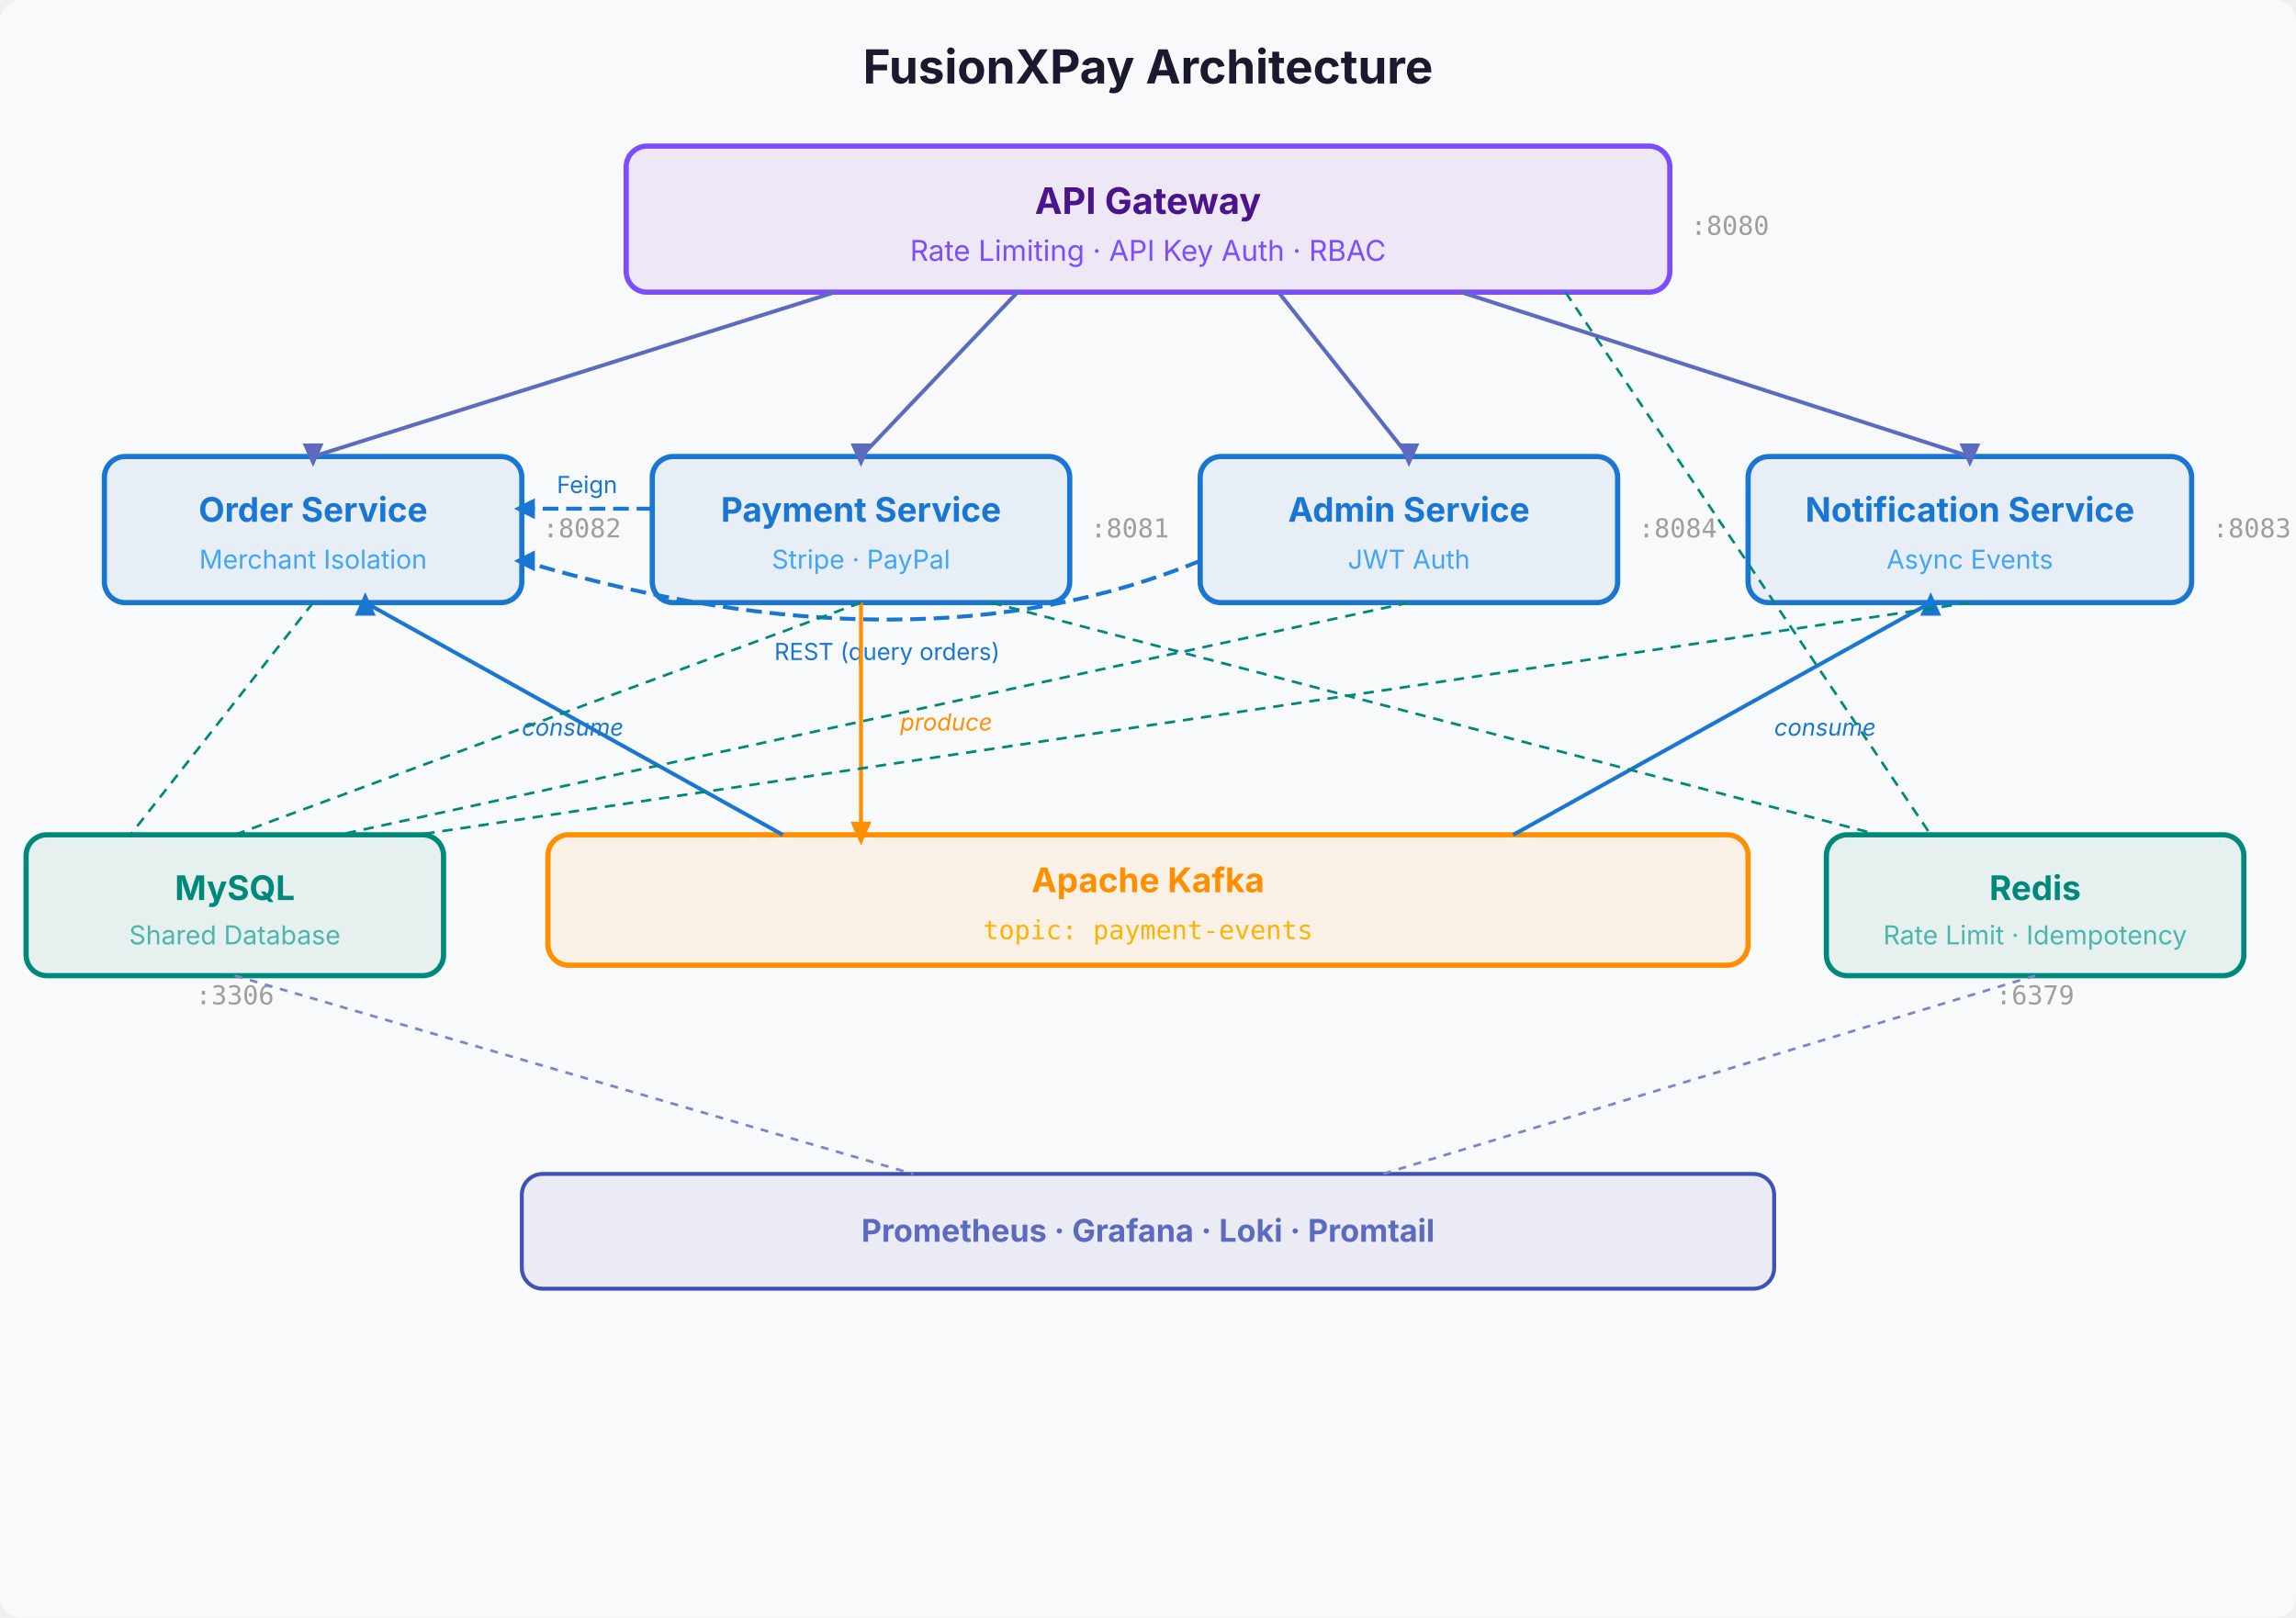
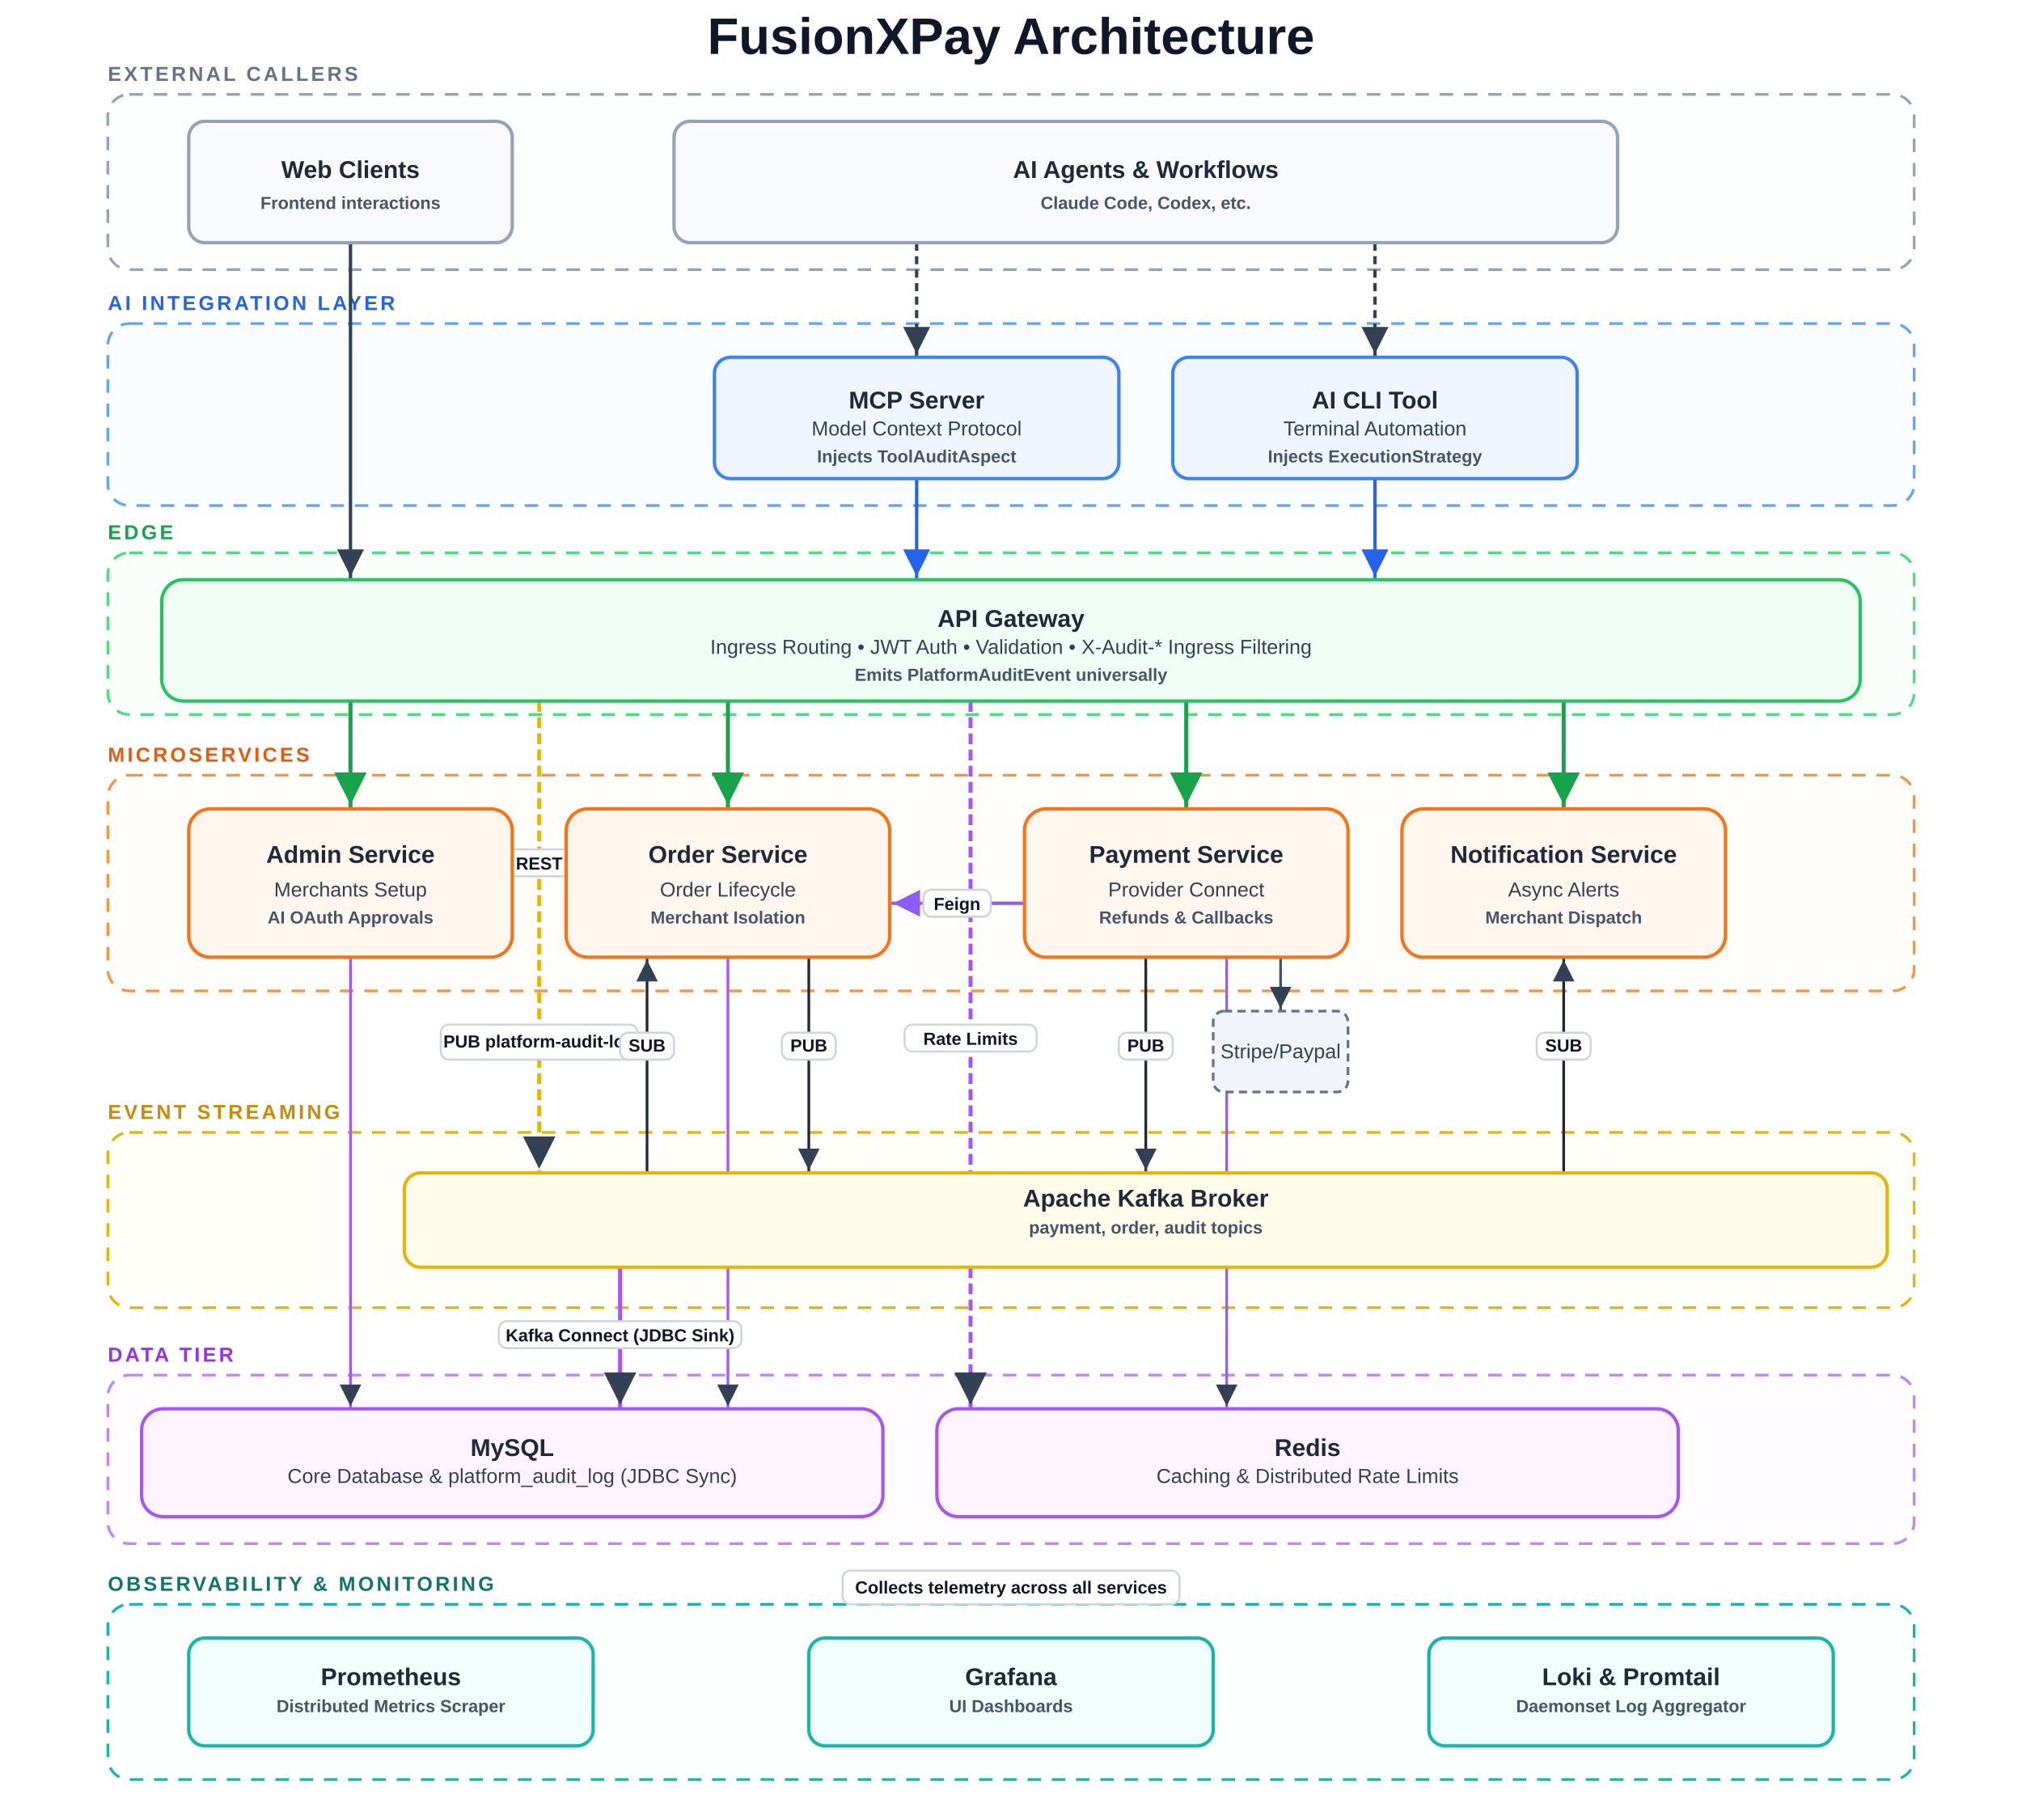
- <svg xmlns="http://www.w3.org/2000/svg" width="880" height="620" version="1.1">
-   <rect width="880" height="620" fill="#f8f9fa" rx="8" />
-   <text x="440" y="32" font-family="Inter, Arial, sans-serif" font-size="18" text-anchor="middle" font-weight="bold" fill="#1a1a2e">FusionXPay Architecture</text>
-   <rect x="240" y="56" width="400" height="56" rx="8" fill="#ede7f6" stroke="#7c4dff" stroke-width="2" />
-   <text x="440" y="82" font-family="Inter, Arial, sans-serif" font-size="14" text-anchor="middle" font-weight="bold" fill="#4a148c">API Gateway</text>
-   <text x="440" y="100" font-family="Inter, Arial, sans-serif" font-size="11" text-anchor="middle" fill="#7c4dff">Rate Limiting  ·  API Key Auth  ·  RBAC</text>
-   <text x="648" y="90" font-family="monospace" font-size="10" fill="#9e9e9e">:8080</text>
-   <rect x="40" y="175" width="160" height="56" rx="8" fill="rgba(25,118,210,0.08)" stroke="#1976d2" stroke-width="2" />
-   <text x="120" y="200" font-family="Inter, Arial, sans-serif" font-size="13" text-anchor="middle" font-weight="bold" fill="#1976d2">Order Service</text>
-   <text x="120" y="218" font-family="Inter, Arial, sans-serif" font-size="10" text-anchor="middle" fill="#42a5f5">Merchant Isolation</text>
-   <text x="208" y="206" font-family="monospace" font-size="10" fill="#9e9e9e">:8082</text>
-   <rect x="250" y="175" width="160" height="56" rx="8" fill="rgba(25,118,210,0.08)" stroke="#1976d2" stroke-width="2" />
-   <text x="330" y="200" font-family="Inter, Arial, sans-serif" font-size="13" text-anchor="middle" font-weight="bold" fill="#1976d2">Payment Service</text>
-   <text x="330" y="218" font-family="Inter, Arial, sans-serif" font-size="10" text-anchor="middle" fill="#42a5f5">Stripe · PayPal</text>
-   <text x="418" y="206" font-family="monospace" font-size="10" fill="#9e9e9e">:8081</text>
-   <rect x="460" y="175" width="160" height="56" rx="8" fill="rgba(25,118,210,0.08)" stroke="#1976d2" stroke-width="2" />
-   <text x="540" y="200" font-family="Inter, Arial, sans-serif" font-size="13" text-anchor="middle" font-weight="bold" fill="#1976d2">Admin Service</text>
-   <text x="540" y="218" font-family="Inter, Arial, sans-serif" font-size="10" text-anchor="middle" fill="#42a5f5">JWT Auth</text>
-   <text x="628" y="206" font-family="monospace" font-size="10" fill="#9e9e9e">:8084</text>
-   <rect x="670" y="175" width="170" height="56" rx="8" fill="rgba(25,118,210,0.08)" stroke="#1976d2" stroke-width="2" />
-   <text x="755" y="200" font-family="Inter, Arial, sans-serif" font-size="13" text-anchor="middle" font-weight="bold" fill="#1976d2">Notification Service</text>
-   <text x="755" y="218" font-family="Inter, Arial, sans-serif" font-size="10" text-anchor="middle" fill="#42a5f5">Async Events</text>
-   <text x="848" y="206" font-family="monospace" font-size="10" fill="#9e9e9e">:8083</text>
-   <line x1="320" y1="112" x2="120" y2="175" stroke="#5c6bc0" stroke-width="1.5" />
-   <polygon points="124,170 116,170 120,179" fill="#5c6bc0" />
-   <line x1="390" y1="112" x2="330" y2="175" stroke="#5c6bc0" stroke-width="1.5" />
-   <polygon points="334,170 326,170 330,179" fill="#5c6bc0" />
-   <line x1="490" y1="112" x2="540" y2="175" stroke="#5c6bc0" stroke-width="1.5" />
-   <polygon points="544,170 536,170 540,179" fill="#5c6bc0" />
-   <line x1="560" y1="112" x2="755" y2="175" stroke="#5c6bc0" stroke-width="1.5" />
-   <polygon points="759,170 751,170 755,179" fill="#5c6bc0" />
-   <line x1="250" y1="195" x2="200" y2="195" stroke="#1976d2" stroke-width="1.5" stroke-dasharray="6,3" />
-   <polygon points="205,191 197,195 205,199" fill="#1976d2" />
-   <text x="225" y="189" font-family="Inter, Arial, sans-serif" font-size="9" text-anchor="middle" fill="#1976d2">Feign</text>
-   <path d="M 460,215 Q 350,260 200,215" stroke="#1976d2" stroke-width="1.5" stroke-dasharray="6,3" fill="none" />
-   <polygon points="205,211 197,215 205,219" fill="#1976d2" />
-   <text x="340" y="253" font-family="Inter, Arial, sans-serif" font-size="9" text-anchor="middle" fill="#1976d2">REST (query orders)</text>
-   <rect x="10" y="320" width="160" height="54" rx="8" fill="rgba(0,137,123,0.08)" stroke="#00897b" stroke-width="2" />
-   <text x="90" y="345" font-family="Inter, Arial, sans-serif" font-size="13" text-anchor="middle" font-weight="bold" fill="#00897b">MySQL</text>
-   <text x="90" y="362" font-family="Inter, Arial, sans-serif" font-size="10" text-anchor="middle" fill="#4db6ac">Shared Database</text>
-   <text x="90" y="385" font-family="monospace" font-size="10" fill="#9e9e9e" text-anchor="middle">:3306</text>
-   <rect x="210" y="320" width="460" height="50" rx="8" fill="rgba(255,143,0,0.08)" stroke="#ff8f00" stroke-width="2" />
-   <text x="440" y="342" font-family="Inter, Arial, sans-serif" font-size="13" text-anchor="middle" font-weight="bold" fill="#ff8f00">Apache Kafka</text>
-   <text x="440" y="360" font-family="monospace" font-size="10" text-anchor="middle" fill="#ffb300">topic: payment-events</text>
-   <rect x="700" y="320" width="160" height="54" rx="8" fill="rgba(0,137,123,0.08)" stroke="#00897b" stroke-width="2" />
-   <text x="780" y="345" font-family="Inter, Arial, sans-serif" font-size="13" text-anchor="middle" font-weight="bold" fill="#00897b">Redis</text>
-   <text x="780" y="362" font-family="Inter, Arial, sans-serif" font-size="10" text-anchor="middle" fill="#4db6ac">Rate Limit · Idempotency</text>
-   <text x="780" y="385" font-family="monospace" font-size="10" fill="#9e9e9e" text-anchor="middle">:6379</text>
-   <line x1="330" y1="231" x2="330" y2="320" stroke="#ff8f00" stroke-width="1.5" />
-   <polygon points="326,315 334,315 330,324" fill="#ff8f00" />
-   <text x="345" y="280" font-family="Inter, Arial, sans-serif" font-size="9" fill="#ff8f00" font-style="italic">produce</text>
-   <line x1="300" y1="320" x2="140" y2="231" stroke="#1976d2" stroke-width="1.5" />
-   <polygon points="144,236 136,236 140,227" fill="#1976d2" />
-   <text x="200" y="282" font-family="Inter, Arial, sans-serif" font-size="9" fill="#1976d2" font-style="italic">consume</text>
-   <line x1="580" y1="320" x2="740" y2="231" stroke="#1976d2" stroke-width="1.5" />
-   <polygon points="744,236 736,236 740,227" fill="#1976d2" />
-   <text x="680" y="282" font-family="Inter, Arial, sans-serif" font-size="9" fill="#1976d2" font-style="italic">consume</text>
-   <line x1="120" y1="231" x2="50" y2="320" stroke="#00897b" stroke-width="1" stroke-dasharray="4,3" />
-   <line x1="330" y1="231" x2="90" y2="320" stroke="#00897b" stroke-width="1" stroke-dasharray="4,3" />
-   <line x1="540" y1="231" x2="130" y2="320" stroke="#00897b" stroke-width="1" stroke-dasharray="4,3" />
-   <line x1="755" y1="231" x2="160" y2="320" stroke="#00897b" stroke-width="1" stroke-dasharray="4,3" />
-   <line x1="600" y1="112" x2="740" y2="320" stroke="#00897b" stroke-width="1" stroke-dasharray="4,3" />
-   <line x1="380" y1="231" x2="720" y2="320" stroke="#00897b" stroke-width="1" stroke-dasharray="4,3" />
-   <rect x="200" y="450" width="480" height="44" rx="8" fill="rgba(63,81,181,0.08)" stroke="#3f51b5" stroke-width="1.5" />
-   <text x="440" y="476" font-family="Inter, Arial, sans-serif" font-size="12" text-anchor="middle" font-weight="bold" fill="#5c6bc0">Prometheus  ·  Grafana  ·  Loki  ·  Promtail</text>
-   <line x1="90" y1="374" x2="350" y2="450" stroke="#7986cb" stroke-width="1" stroke-dasharray="3,3" />
-   <line x1="780" y1="374" x2="530" y2="450" stroke="#7986cb" stroke-width="1" stroke-dasharray="3,3" />
+ <svg xmlns="http://www.w3.org/2000/svg" width="1500" height="1350" viewBox="0 0 1500 1350">
+   <defs>
+     <style>
+       .title { font: 700 38px 'Segoe UI', Arial, sans-serif; fill: #0f172a; }
+       .box-title { font: 700 18px 'Segoe UI', Arial, sans-serif; fill: #1e293b; }
+       .box-text { font: 500 15px 'Segoe UI', Arial, sans-serif; fill: #334155; }
+       .box-tiny { font: 600 13px 'Segoe UI', Arial, sans-serif; fill: #475569; }
+       .path-label { font: 600 13px 'Segoe UI', Arial, sans-serif; fill: #0f172a; }
+       .group-label { font: 700 15px 'Segoe UI', Arial, sans-serif; letter-spacing: 2px; }
+       
+       .box-external { fill: #f8fafc; stroke: #94a3b8; stroke-width: 2.5px; }
+       .box-ai { fill: #eff6ff; stroke: #3b82f6; stroke-width: 2.5px; }
+       .box-gateway { fill: #f0fdf4; stroke: #22c55e; stroke-width: 2.5px; }
+       .box-service { fill: #fff7ed; stroke: #f97316; stroke-width: 2.5px; }
+       .box-db { fill: #fdf4ff; stroke: #a855f7; stroke-width: 2.5px; }
+       .box-queue { fill: #fefce8; stroke: #eab308; stroke-width: 2.5px; }
+       .box-monitor { fill: #f0fdfa; stroke: #14b8a6; stroke-width: 2.5px; }
+       .box-external-api { fill: #f1f5f9; stroke: #64748b; stroke-width: 2px; stroke-dasharray: 6 4; }
+       .badge { fill: #ffffff; stroke: #cbd5e1; stroke-width: 1.5px; }
+     </style>
+     <marker id="arrow-solid" markerWidth="10" markerHeight="10" refX="9" refY="5" orient="auto" markerUnits="strokeWidth">
+       <path d="M0,1 L8,5 L0,9 z" fill="#334155" />
+     </marker>
+     <marker id="arrow-blue" markerWidth="10" markerHeight="10" refX="9" refY="5" orient="auto" markerUnits="strokeWidth">
+       <path d="M0,1 L8,5 L0,9 z" fill="#2563eb" />
+     </marker>
+     <marker id="arrow-green" markerWidth="10" markerHeight="10" refX="9" refY="5" orient="auto" markerUnits="strokeWidth">
+       <path d="M0,1 L8,5 L0,9 z" fill="#16a34a" />
+     </marker>
+     <marker id="arrow-orange" markerWidth="10" markerHeight="10" refX="9" refY="5" orient="auto" markerUnits="strokeWidth">
+       <path d="M0,1 L8,5 L0,9 z" fill="#ea580c" />
+     </marker>
+     <marker id="arrow-teal" markerWidth="10" markerHeight="10" refX="9" refY="5" orient="auto" markerUnits="strokeWidth">
+       <path d="M0,1 L8,5 L0,9 z" fill="#14b8a6" />
+     </marker>
+     <marker id="arrow-purple" markerWidth="10" markerHeight="10" refX="9" refY="5" orient="auto" markerUnits="strokeWidth">
+       <path d="M0,1 L8,5 L0,9 z" fill="#8b5cf6" />
+     </marker>
+   </defs>
+   <rect width="1500" height="1350" fill="#ffffff" />
+   <text x="750" y="40" text-anchor="middle" class="title">FusionXPay Architecture</text>
+   <text x="80" y="60" text-anchor="start" class="group-label" fill="#64748b">EXTERNAL CALLERS</text>
+   <text x="80" y="230" text-anchor="start" class="group-label" fill="#2563eb">AI INTEGRATION LAYER</text>
+   <text x="80" y="400" text-anchor="start" class="group-label" fill="#16a34a">EDGE</text>
+   <text x="80" y="565" text-anchor="start" class="group-label" fill="#ea580c">MICROSERVICES</text>
+   <text x="80" y="830" text-anchor="start" class="group-label" fill="#ca8a04">EVENT STREAMING</text>
+   <text x="80" y="1010" text-anchor="start" class="group-label" fill="#9333ea">DATA TIER</text>
+   <text x="80" y="1180" text-anchor="start" class="group-label" fill="#0f766e">OBSERVABILITY &amp; MONITORING</text>
+   <rect x="80" y="70" width="1340" height="130" rx="16" fill="#f8fafc" fill-opacity="0.3" stroke="#94a3b8" stroke-width="2" stroke-dasharray="10 8" />
+   <rect x="80" y="240" width="1340" height="135" rx="16" fill="#eff6ff" fill-opacity="0.3" stroke="#60a5fa" stroke-width="2" stroke-dasharray="10 8" />
+   <rect x="80" y="410" width="1340" height="120" rx="16" fill="#f0fdf4" fill-opacity="0.4" stroke="#4ade80" stroke-width="2" stroke-dasharray="10 8" />
+   <rect x="80" y="575" width="1340" height="160" rx="16" fill="#fff7ed" fill-opacity="0.3" stroke="#fb923c" stroke-width="2" stroke-dasharray="10 8" />
+   <rect x="80" y="840" width="1340" height="130" rx="16" fill="#fefce8" fill-opacity="0.3" stroke="#eab308" stroke-width="2" stroke-dasharray="10 8" />
+   <rect x="80" y="1020" width="1340" height="125" rx="16" fill="#fdf4ff" fill-opacity="0.3" stroke="#c084fc" stroke-width="2" stroke-dasharray="10 8" />
+   <rect x="80" y="1190" width="1340" height="130" rx="16" fill="#f0fdfa" fill-opacity="0.3" stroke="#14b8a6" stroke-width="2" stroke-dasharray="10 8" />
+   <path d="M260 180 L260 430" stroke="#334155" stroke-width="2.5" fill="none" marker-end="url(#arrow-solid)" />
+   <path d="M680 180 L680 265" stroke="#334155" stroke-width="2.5" stroke-dasharray="6 4" fill="none" marker-end="url(#arrow-solid)" />
+   <path d="M1020 180 L1020 265" stroke="#334155" stroke-width="2.5" stroke-dasharray="6 4" fill="none" marker-end="url(#arrow-solid)" />
+   <path d="M680 355 L680 430" stroke="#2563eb" stroke-width="2.5" fill="none" marker-end="url(#arrow-blue)" />
+   <path d="M1020 355 L1020 430" stroke="#2563eb" stroke-width="2.5" fill="none" marker-end="url(#arrow-blue)" />
+   <path d="M260 520 L260 600" stroke="#16a34a" stroke-width="3" fill="none" marker-end="url(#arrow-green)" />
+   <path d="M540 520 L540 600" stroke="#16a34a" stroke-width="3" fill="none" marker-end="url(#arrow-green)" />
+   <path d="M880 520 L880 600" stroke="#16a34a" stroke-width="3" fill="none" marker-end="url(#arrow-green)" />
+   <path d="M1160 520 L1160 600" stroke="#16a34a" stroke-width="3" fill="none" marker-end="url(#arrow-green)" />
+   <path d="M400 520 L400 870" stroke="#eab308" stroke-width="3" fill="none" stroke-dasharray="8 4" marker-end="url(#arrow-solid)" />
+   <path d="M720 520 L720 1045" stroke="#a855f7" stroke-width="3" fill="none" stroke-dasharray="8 4" marker-end="url(#arrow-solid)" />
+   <path d="M380 640 L420 640" stroke="#8b5cf6" stroke-width="2.5" fill="none" marker-end="url(#arrow-purple)" />
+   <path d="M760 670 L660 670" stroke="#8b5cf6" stroke-width="2.5" fill="none" marker-end="url(#arrow-purple)" />
+   <path d="M260 710 L260 1045" stroke="#a855f7" stroke-width="2" fill="none" marker-end="url(#arrow-solid)" />
+   <path d="M540 710 L540 1045" stroke="#a855f7" stroke-width="2" fill="none" marker-end="url(#arrow-solid)" />
+   <path d="M910 710 L910 1045" stroke="#a855f7" stroke-width="2" fill="none" marker-end="url(#arrow-solid)" />
+   <path d="M950 710 L950 750" stroke="#475569" stroke-width="2" fill="none" marker-end="url(#arrow-solid)" />
+   <path d="M480 870 L480 710" stroke="#1e293b" stroke-width="2" fill="none" marker-end="url(#arrow-solid)" />
+   <path d="M600 710 L600 870" stroke="#1e293b" stroke-width="2" fill="none" marker-end="url(#arrow-solid)" />
+   <path d="M850 710 L850 870" stroke="#1e293b" stroke-width="2" fill="none" marker-end="url(#arrow-solid)" />
+   <path d="M1160 870 L1160 710" stroke="#1e293b" stroke-width="2" fill="none" marker-end="url(#arrow-solid)" />
+   <path d="M460 940 L460 1045" stroke="#a855f7" stroke-width="3" fill="none" marker-end="url(#arrow-solid)" />
+   <rect x="327" y="760" width="146" height="26" class="badge" rx="6" />
+   <text x="400" y="777" text-anchor="middle" class="path-label" fill="#ca8a04">PUB platform-audit-log</text>
+   <rect x="671" y="760" width="98" height="20" class="badge" rx="6" />
+   <text x="720" y="775" text-anchor="middle" class="path-label" fill="#9333ea">Rate Limits</text>
+   <rect x="375" y="630" width="50" height="20" class="badge" rx="6" />
+   <text x="400" y="645" text-anchor="middle" class="path-label" fill="#7c3aed">REST</text>
+   <rect x="685" y="660" width="50" height="20" class="badge" rx="6" />
+   <text x="710" y="675" text-anchor="middle" class="path-label" fill="#7c3aed">Feign</text>
+   <rect x="370" y="980" width="180" height="20" class="badge" rx="6" />
+   <text x="460" y="995" text-anchor="middle" class="path-label" fill="#a855f7">Kafka Connect (JDBC Sink)</text>
+   <rect x="625" y="1165" width="250" height="25" class="badge" rx="6" />
+   <text x="750" y="1182" text-anchor="middle" class="path-label" fill="#0f766e">Collects telemetry across all services</text>
+   <rect x="460" y="766" width="40" height="20" class="badge" rx="6" />
+   <text x="480" y="780" text-anchor="middle" class="path-label">SUB</text>
+   <rect x="580" y="766" width="40" height="20" class="badge" rx="6" />
+   <text x="600" y="780" text-anchor="middle" class="path-label">PUB</text>
+   <rect x="830" y="766" width="40" height="20" class="badge" rx="6" />
+   <text x="850" y="780" text-anchor="middle" class="path-label">PUB</text>
+   <rect x="1140" y="766" width="40" height="20" class="badge" rx="6" />
+   <text x="1160" y="780" text-anchor="middle" class="path-label">SUB</text>
+   <rect x="140" y="90" width="240" height="90" rx="12" class="box-external" />
+   <text x="260" y="132" text-anchor="middle" class="box-title">Web Clients</text>
+   <text x="260" y="155" text-anchor="middle" class="box-tiny">Frontend interactions</text>
+   <rect x="500" y="90" width="700" height="90" rx="12" class="box-external" />
+   <text x="850" y="132" text-anchor="middle" class="box-title">AI Agents &amp; Workflows</text>
+   <text x="850" y="155" text-anchor="middle" class="box-tiny">Claude Code, Codex, etc.</text>
+   <rect x="530" y="265" width="300" height="90" rx="12" class="box-ai" />
+   <text x="680" y="303" text-anchor="middle" class="box-title" fill="#1e3a8a">MCP Server</text>
+   <text x="680" y="323" text-anchor="middle" class="box-text">Model Context Protocol</text>
+   <text x="680" y="343" text-anchor="middle" class="box-tiny">Injects ToolAuditAspect</text>
+   <rect x="870" y="265" width="300" height="90" rx="12" class="box-ai" />
+   <text x="1020" y="303" text-anchor="middle" class="box-title" fill="#1e3a8a">AI CLI Tool</text>
+   <text x="1020" y="323" text-anchor="middle" class="box-text">Terminal Automation</text>
+   <text x="1020" y="343" text-anchor="middle" class="box-tiny">Injects ExecutionStrategy</text>
+   <rect x="120" y="430" width="1260" height="90" rx="16" class="box-gateway" />
+   <text x="750" y="465" text-anchor="middle" class="box-title" fill="#14532d">API Gateway</text>
+   <text x="750" y="485" text-anchor="middle" class="box-text">Ingress Routing • JWT Auth • Validation • X-Audit-* Ingress Filtering</text>
+   <text x="750" y="505" text-anchor="middle" class="box-tiny">Emits PlatformAuditEvent universally</text>
+   <rect x="140" y="600" width="240" height="110" rx="16" class="box-service" />
+   <text x="260" y="640" text-anchor="middle" class="box-title">Admin Service</text>
+   <text x="260" y="665" text-anchor="middle" class="box-text">Merchants Setup</text>
+   <text x="260" y="685" text-anchor="middle" class="box-tiny">AI OAuth Approvals</text>
+   <rect x="420" y="600" width="240" height="110" rx="16" class="box-service" />
+   <text x="540" y="640" text-anchor="middle" class="box-title">Order Service</text>
+   <text x="540" y="665" text-anchor="middle" class="box-text">Order Lifecycle</text>
+   <text x="540" y="685" text-anchor="middle" class="box-tiny">Merchant Isolation</text>
+   <rect x="760" y="600" width="240" height="110" rx="16" class="box-service" />
+   <text x="880" y="640" text-anchor="middle" class="box-title">Payment Service</text>
+   <text x="880" y="665" text-anchor="middle" class="box-text">Provider Connect</text>
+   <text x="880" y="685" text-anchor="middle" class="box-tiny">Refunds &amp; Callbacks</text>
+   <rect x="1040" y="600" width="240" height="110" rx="16" class="box-service" />
+   <text x="1160" y="640" text-anchor="middle" class="box-title">Notification Service</text>
+   <text x="1160" y="665" text-anchor="middle" class="box-text">Async Alerts</text>
+   <text x="1160" y="685" text-anchor="middle" class="box-tiny">Merchant Dispatch</text>
+   <rect x="900" y="750" width="100" height="60" rx="8" class="box-external-api" />
+   <text x="950" y="785" text-anchor="middle" class="box-text">Stripe/Paypal</text>
+   <rect x="300" y="870" width="1100" height="70" rx="12" class="box-queue" />
+   <rect x="710" y="875" width="280" height="40" fill="#fefce8" />
+   <text x="850" y="895" text-anchor="middle" class="box-title" fill="#a16207">Apache Kafka Broker</text>
+   <text x="850" y="915" text-anchor="middle" class="box-tiny" fill="#a16207">payment, order, audit topics</text>
+   <rect x="105" y="1045" width="550" height="80" rx="16" class="box-db" />
+   <text x="380" y="1080" text-anchor="middle" class="box-title" fill="#6b21a8">MySQL</text>
+   <text x="380" y="1100" text-anchor="middle" class="box-text" fill="#6b21a8">Core Database &amp; platform_audit_log (JDBC Sync)</text>
+   <rect x="695" y="1045" width="550" height="80" rx="16" class="box-db" />
+   <text x="970" y="1080" text-anchor="middle" class="box-title" fill="#6b21a8">Redis</text>
+   <text x="970" y="1100" text-anchor="middle" class="box-text" fill="#6b21a8">Caching &amp; Distributed Rate Limits</text>
+   <rect x="140" y="1215" width="300" height="80" rx="12" class="box-monitor" />
+   <text x="290" y="1250" text-anchor="middle" class="box-title" fill="#0f766e">Prometheus</text>
+   <text x="290" y="1270" text-anchor="middle" class="box-tiny" fill="#0f766e">Distributed Metrics Scraper</text>
+   <rect x="600" y="1215" width="300" height="80" rx="12" class="box-monitor" />
+   <text x="750" y="1250" text-anchor="middle" class="box-title" fill="#0f766e">Grafana</text>
+   <text x="750" y="1270" text-anchor="middle" class="box-tiny" fill="#0f766e">UI Dashboards</text>
+   <rect x="1060" y="1215" width="300" height="80" rx="12" class="box-monitor" />
+   <text x="1210" y="1250" text-anchor="middle" class="box-title" fill="#0f766e">Loki &amp; Promtail</text>
+   <text x="1210" y="1270" text-anchor="middle" class="box-tiny" fill="#0f766e">Daemonset Log Aggregator</text>
</svg>
